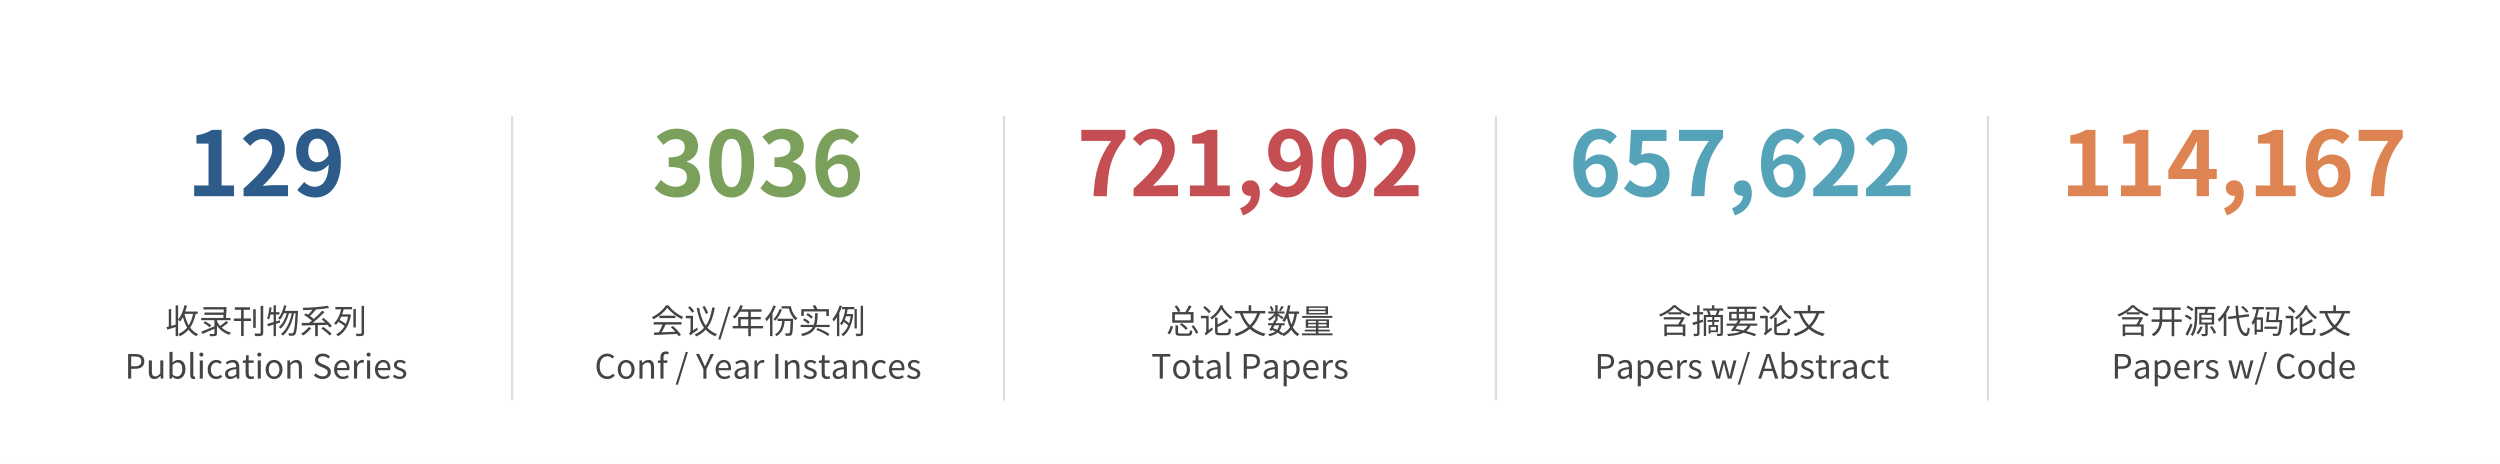
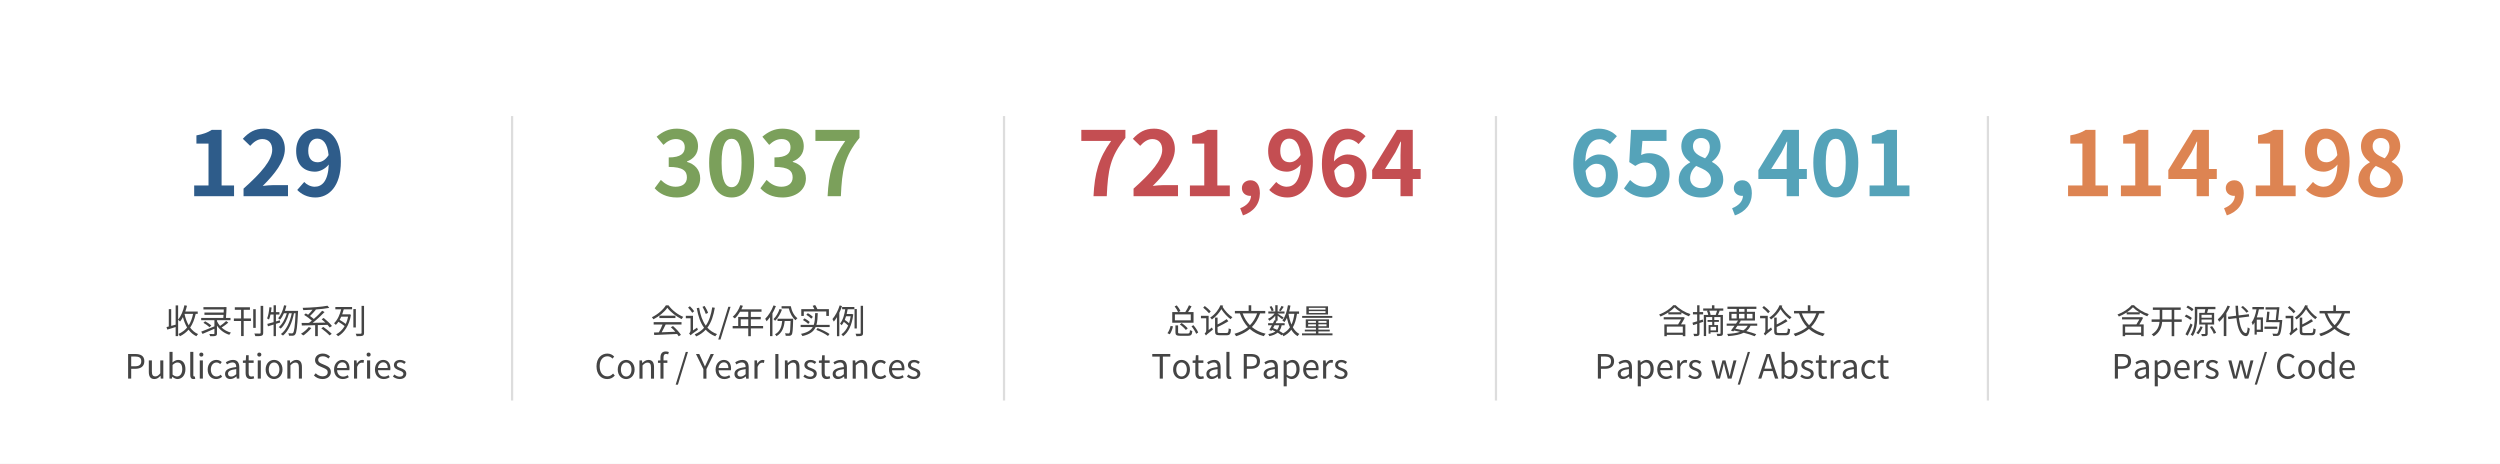
<svg xmlns="http://www.w3.org/2000/svg" xmlns:xlink="http://www.w3.org/1999/xlink" width="892.8pt" height="165.6pt" viewBox="0 0 892.8 165.6" version="1.1">
  <defs>
    <style type="text/css">*{stroke-linejoin: round; stroke-linecap: butt}</style>
  </defs>
  <g id="figure_1">
    <g id="patch_1">
      <path d="M 0 165.6  L 892.8 165.6  L 892.8 0  L 0 0  z " style="fill: #ffffff" />
    </g>
    <g id="axes_1">
      <g id="line2d_1">
-         <path d="M 182.88 142.65  L 182.88 41.85  " clip-path="url(#p700b99240b)" style="fill: none; stroke: #dddddd; stroke-width: 0.8; stroke-linecap: square" />
+         <path d="M 182.88 142.65  L 182.88 41.85  " clip-path="url(#pad761a2541)" style="fill: none; stroke: #dddddd; stroke-width: 0.8; stroke-linecap: square" />
      </g>
      <g id="line2d_2">
-         <path d="M 358.56 142.65  L 358.56 41.85  " clip-path="url(#p700b99240b)" style="fill: none; stroke: #dddddd; stroke-width: 0.8; stroke-linecap: square" />
+         <path d="M 358.56 142.65  L 358.56 41.85  " clip-path="url(#pad761a2541)" style="fill: none; stroke: #dddddd; stroke-width: 0.8; stroke-linecap: square" />
      </g>
      <g id="line2d_3">
-         <path d="M 534.24 142.65  L 534.24 41.85  " clip-path="url(#p700b99240b)" style="fill: none; stroke: #dddddd; stroke-width: 0.8; stroke-linecap: square" />
+         <path d="M 534.24 142.65  L 534.24 41.85  " clip-path="url(#pad761a2541)" style="fill: none; stroke: #dddddd; stroke-width: 0.8; stroke-linecap: square" />
      </g>
      <g id="line2d_4">
-         <path d="M 709.92 142.65  L 709.92 41.85  " clip-path="url(#p700b99240b)" style="fill: none; stroke: #dddddd; stroke-width: 0.8; stroke-linecap: square" />
+         <path d="M 709.92 142.65  L 709.92 41.85  " clip-path="url(#pad761a2541)" style="fill: none; stroke: #dddddd; stroke-width: 0.8; stroke-linecap: square" />
      </g>
      <g id="text_1">
        <g style="fill: #2e5c8a" transform="translate(66.72 70.0775) scale(0.32 -0.32)">
          <defs>
            <path id="NotoSansCJKjp-Bold-31" d="M 525 0  L 3373 0  L 3373 768  L 2483 768  L 2483 4742  L 1786 4742  C 1485 4550 1165 4429 685 4346  L 685 3757  L 1549 3757  L 1549 768  L 525 768  L 525 0  z " transform="scale(0.015625)" />
            <path id="NotoSansCJKjp-Bold-32" d="M 275 0  L 3450 0  L 3450 794  L 2426 794  C 2202 794 1888 768 1645 736  C 2509 1587 3226 2509 3226 3366  C 3226 4250 2630 4826 1734 4826  C 1088 4826 666 4576 224 4102  L 749 3597  C 986 3859 1267 4083 1613 4083  C 2067 4083 2323 3789 2323 3322  C 2323 2586 1568 1696 275 544  L 275 0  z " transform="scale(0.015625)" />
            <path id="NotoSansCJKjp-Bold-39" d="M 1632 -90  C 2573 -90 3450 685 3450 2477  C 3450 4122 2650 4826 1747 4826  C 934 4826 256 4218 256 3245  C 256 2240 819 1754 1613 1754  C 1933 1754 2336 1946 2586 2266  C 2541 1082 2106 678 1581 678  C 1299 678 1005 826 832 1018  L 333 448  C 614 160 1043 -90 1632 -90  z M 2573 2938  C 2342 2566 2048 2426 1792 2426  C 1382 2426 1120 2688 1120 3245  C 1120 3827 1408 4115 1760 4115  C 2163 4115 2490 3795 2573 2938  z " transform="scale(0.015625)" />
          </defs>
          <use xlink:href="#NotoSansCJKjp-Bold-31" />
          <use xlink:href="#NotoSansCJKjp-Bold-32" transform="translate(58.99999 0)" />
          <use xlink:href="#NotoSansCJKjp-Bold-39" transform="translate(118 0)" />
        </g>
      </g>
      <g id="text_2">
        <g style="fill: #444444" transform="translate(59.04 119.091) scale(0.12 -0.12)">
          <defs>
            <path id="NotoSansCJKjp-Regular-6536" d="M 3642 5376  C 3405 4320 2995 3302 2438 2650  L 2438 5344  L 1965 5344  L 1965 1677  L 1120 1446  L 1120 4640  L 659 4640  L 659 1331  L 224 1222  L 378 736  L 1965 1229  L 1965 -512  L 2438 -512  L 2438 2611  C 2554 2522 2739 2362 2810 2278  C 3002 2515 3187 2803 3354 3117  C 3546 2374 3808 1702 4147 1133  C 3718 614 3181 211 2490 -96  C 2586 -205 2726 -416 2778 -531  C 3443 -205 3987 211 4422 723  C 4819 186 5312 -237 5914 -525  C 5984 -397 6138 -211 6240 -115  C 5626 147 5133 576 4730 1120  C 5216 1824 5549 2682 5786 3731  L 6170 3731  L 6170 4186  L 3808 4186  C 3936 4538 4038 4909 4128 5280  L 3642 5376  z M 5286 3731  C 5107 2874 4838 2150 4454 1549  C 4090 2176 3827 2918 3654 3731  L 5286 3731  z " transform="scale(0.015625)" />
            <path id="NotoSansCJKjp-Regular-5f55" d="M 858 2029  C 1274 1798 1779 1434 2022 1190  L 2362 1523  C 2106 1766 1587 2106 1184 2323  L 858 2029  z M 858 5018  L 858 4576  L 4736 4576  L 4710 3987  L 1050 3987  L 1050 3546  L 4685 3546  L 4646 2957  L 429 2957  L 429 2528  L 2950 2528  L 2950 1357  C 2022 973 1056 582 435 346  L 691 -83  C 1318 186 2157 544 2950 896  L 2950 13  C 2950 -77 2918 -102 2816 -109  C 2714 -115 2355 -115 1978 -102  C 2042 -224 2118 -403 2144 -525  C 2643 -525 2970 -525 3168 -454  C 3373 -384 3437 -269 3437 6  L 3437 1510  C 3987 678 4787 58 5786 -256  C 5850 -128 5997 58 6099 160  C 5408 346 4806 685 4320 1133  C 4730 1382 5210 1741 5594 2067  L 5184 2368  C 4896 2080 4422 1702 4026 1434  C 3789 1702 3590 2010 3437 2336  L 3437 2528  L 6016 2528  L 6016 2957  L 5146 2957  C 5203 3616 5248 4403 5261 5018  L 4883 5043  L 4800 5018  L 858 5018  z " transform="scale(0.015625)" />
            <path id="NotoSansCJKjp-Regular-520a" d="M 3942 4621  L 3942 1062  L 4422 1062  L 4422 4621  L 3942 4621  z M 5350 5261  L 5350 147  C 5350 26 5306 -13 5171 -19  C 5043 -26 4627 -26 4154 -13  C 4230 -154 4314 -378 4339 -512  C 4947 -518 5318 -506 5542 -422  C 5754 -346 5843 -192 5843 147  L 5843 5261  L 5350 5261  z M 256 2854  L 256 2381  L 1632 2381  L 1632 -499  L 2125 -499  L 2125 2381  L 3507 2381  L 3507 2854  L 2125 2854  L 2125 4512  L 3315 4512  L 3315 4986  L 435 4986  L 435 4512  L 1632 4512  L 1632 2854  L 256 2854  z " transform="scale(0.015625)" />
            <path id="NotoSansCJKjp-Regular-7269" d="M 3418 5376  C 3206 4403 2822 3488 2285 2906  C 2394 2842 2579 2707 2656 2630  C 2938 2957 3181 3379 3392 3853  L 3942 3853  C 3648 2822 3078 1747 2400 1210  C 2528 1139 2682 1024 2778 928  C 3482 1542 4064 2746 4358 3853  L 4883 3853  C 4550 2234 3859 640 2803 -115  C 2938 -179 3110 -307 3206 -403  C 4269 442 4979 2163 5306 3853  L 5606 3853  C 5478 1299 5338 346 5133 115  C 5062 32 4998 13 4890 13  C 4768 13 4512 19 4224 45  C 4301 -90 4346 -294 4358 -435  C 4640 -454 4915 -454 5088 -435  C 5280 -410 5408 -358 5536 -179  C 5792 134 5933 1139 6074 4058  C 6080 4122 6086 4301 6086 4301  L 3571 4301  C 3680 4614 3782 4954 3859 5293  L 3418 5376  z M 627 5005  C 550 4218 422 3405 186 2867  C 288 2822 474 2707 550 2650  C 659 2912 755 3245 832 3603  L 1421 3603  L 1421 2157  C 973 2029 550 1907 224 1824  L 352 1363  L 1421 1696  L 1421 -512  L 1869 -512  L 1869 1837  L 2675 2093  L 2611 2515  L 1869 2291  L 1869 3603  L 2528 3603  L 2528 4064  L 1869 4064  L 1869 5370  L 1421 5370  L 1421 4064  L 922 4064  C 966 4352 1011 4646 1043 4941  L 627 5005  z " transform="scale(0.015625)" />
            <path id="NotoSansCJKjp-Regular-7cfb" d="M 1715 1222  C 1363 749 787 262 243 -51  C 371 -128 582 -288 678 -378  C 1197 -32 1805 512 2208 1043  L 1715 1222  z M 4109 986  C 4666 582 5350 -6 5677 -371  L 6093 -64  C 5741 301 5037 864 4493 1248  L 4109 986  z M 5286 5286  C 4179 5062 2208 4928 557 4883  C 602 4768 659 4576 672 4448  C 1235 4461 1843 4486 2445 4525  C 2195 4198 1882 3840 1594 3565  L 1158 3827  L 832 3533  C 1344 3232 1939 2790 2310 2445  C 2125 2291 1933 2150 1760 2016  L 358 2003  L 403 1517  L 2938 1581  L 2938 -512  L 3443 -512  L 3443 1594  L 5293 1645  C 5466 1459 5613 1286 5715 1139  L 6138 1427  C 5811 1862 5126 2509 4563 2957  L 4173 2707  C 4403 2522 4646 2298 4883 2074  L 2464 2029  C 3226 2618 4083 3398 4730 4077  L 4269 4326  C 3853 3846 3270 3270 2682 2765  C 2490 2938 2227 3136 1952 3328  C 2317 3661 2739 4122 3072 4525  L 3002 4563  C 3974 4634 4915 4736 5632 4877  L 5286 5286  z " transform="scale(0.015625)" />
            <path id="NotoSansCJKjp-Regular-5217" d="M 3814 4646  L 3814 1139  L 4288 1139  L 4288 4646  L 3814 4646  z M 5376 5254  L 5376 115  C 5376 -6 5331 -45 5210 -45  C 5088 -51 4698 -58 4256 -45  C 4333 -179 4403 -384 4429 -518  C 5011 -518 5357 -506 5568 -429  C 5766 -352 5850 -205 5850 115  L 5850 5254  L 5376 5254  z M 2816 3206  C 2714 2694 2560 2234 2374 1824  C 2074 2054 1606 2355 1203 2592  C 1318 2790 1421 2995 1510 3206  L 2816 3206  z M 384 5043  L 384 4595  L 1491 4595  C 1267 3654 826 2598 141 1952  C 243 1875 397 1728 480 1638  C 659 1811 826 2010 973 2227  C 1382 1978 1856 1651 2157 1408  C 1734 691 1184 166 538 -173  C 646 -250 826 -422 902 -531  C 2080 147 3008 1472 3360 3558  L 3059 3667  L 2976 3648  L 1690 3648  C 1805 3962 1901 4282 1984 4595  L 3571 4595  L 3571 5043  L 384 5043  z " transform="scale(0.015625)" />
          </defs>
          <use xlink:href="#NotoSansCJKjp-Regular-6536" />
          <use xlink:href="#NotoSansCJKjp-Regular-5f55" transform="translate(99.99998 0)" />
          <use xlink:href="#NotoSansCJKjp-Regular-520a" transform="translate(200 0)" />
          <use xlink:href="#NotoSansCJKjp-Regular-7269" transform="translate(300 0)" />
          <use xlink:href="#NotoSansCJKjp-Regular-7cfb" transform="translate(399.9999 0)" />
          <use xlink:href="#NotoSansCJKjp-Regular-5217" transform="translate(499.9999 0)" />
        </g>
        <g style="fill: #444444" transform="translate(44.53781 135.2115) scale(0.12 -0.12)">
          <defs>
            <path id="NotoSansCJKjp-Regular-50" d="M 646 0  L 1235 0  L 1235 1869  L 2010 1869  C 3040 1869 3738 2323 3738 3315  C 3738 4339 3034 4691 1984 4691  L 646 4691  L 646 0  z M 1235 2349  L 1235 4211  L 1907 4211  C 2733 4211 3149 4000 3149 3315  C 3149 2643 2758 2349 1933 2349  L 1235 2349  z " transform="scale(0.015625)" />
            <path id="NotoSansCJKjp-Regular-75" d="M 1606 -83  C 2080 -83 2426 166 2752 544  L 2771 544  L 2816 0  L 3302 0  L 3302 3475  L 2720 3475  L 2720 1011  C 2387 602 2138 422 1779 422  C 1318 422 1126 698 1126 1344  L 1126 3475  L 538 3475  L 538 1274  C 538 384 870 -83 1606 -83  z " transform="scale(0.015625)" />
            <path id="NotoSansCJKjp-Regular-62" d="M 2118 -83  C 2912 -83 3629 602 3629 1792  C 3629 2867 3142 3565 2246 3565  C 1856 3565 1472 3347 1152 3078  L 1178 3699  L 1178 5094  L 589 5094  L 589 0  L 1056 0  L 1107 358  L 1133 358  C 1434 83 1798 -83 2118 -83  z M 2022 410  C 1792 410 1478 499 1178 768  L 1178 2598  C 1504 2906 1811 3072 2099 3072  C 2765 3072 3021 2560 3021 1786  C 3021 928 2598 410 2022 410  z " transform="scale(0.015625)" />
            <path id="NotoSansCJKjp-Regular-6c" d="M 1203 -83  C 1363 -83 1459 -58 1542 -32  L 1459 416  C 1395 403 1370 403 1338 403  C 1248 403 1178 474 1178 653  L 1178 5094  L 589 5094  L 589 691  C 589 198 768 -83 1203 -83  z " transform="scale(0.015625)" />
            <path id="NotoSansCJKjp-Regular-69" d="M 589 0  L 1178 0  L 1178 3475  L 589 3475  L 589 0  z M 883 4192  C 1114 4192 1274 4346 1274 4582  C 1274 4806 1114 4960 883 4960  C 653 4960 499 4806 499 4582  C 499 4346 653 4192 883 4192  z " transform="scale(0.015625)" />
            <path id="NotoSansCJKjp-Regular-63" d="M 1958 -83  C 2374 -83 2771 83 3085 352  L 2829 749  C 2611 557 2330 403 2010 403  C 1370 403 934 934 934 1734  C 934 2534 1395 3072 2029 3072  C 2298 3072 2522 2950 2720 2771  L 3014 3155  C 2771 3373 2458 3565 2003 3565  C 1107 3565 333 2893 333 1734  C 333 582 1037 -83 1958 -83  z " transform="scale(0.015625)" />
            <path id="NotoSansCJKjp-Regular-61" d="M 1389 -83  C 1818 -83 2208 141 2541 416  L 2560 416  L 2611 0  L 3091 0  L 3091 2138  C 3091 3002 2739 3565 1888 3565  C 1325 3565 838 3315 525 3110  L 749 2707  C 1024 2893 1389 3078 1792 3078  C 2362 3078 2509 2650 2509 2202  C 1030 2035 378 1658 378 902  C 378 275 806 -83 1389 -83  z M 1555 390  C 1210 390 941 544 941 941  C 941 1389 1338 1677 2509 1811  L 2509 845  C 2170 544 1888 390 1555 390  z " transform="scale(0.015625)" />
            <path id="NotoSansCJKjp-Regular-74" d="M 1677 -83  C 1894 -83 2125 -19 2323 45  L 2208 486  C 2093 435 1939 390 1811 390  C 1408 390 1274 634 1274 1056  L 1274 3002  L 2221 3002  L 2221 3475  L 1274 3475  L 1274 4454  L 787 4454  L 723 3475  L 173 3443  L 173 3002  L 691 3002  L 691 1075  C 691 378 941 -83 1677 -83  z " transform="scale(0.015625)" />
            <path id="NotoSansCJKjp-Regular-6f" d="M 1939 -83  C 2790 -83 3546 582 3546 1734  C 3546 2893 2790 3565 1939 3565  C 1088 3565 333 2893 333 1734  C 333 582 1088 -83 1939 -83  z M 1939 403  C 1338 403 934 934 934 1734  C 934 2534 1338 3072 1939 3072  C 2541 3072 2950 2534 2950 1734  C 2950 934 2541 403 1939 403  z " transform="scale(0.015625)" />
            <path id="NotoSansCJKjp-Regular-6e" d="M 589 0  L 1178 0  L 1178 2522  C 1523 2874 1766 3053 2125 3053  C 2586 3053 2784 2778 2784 2125  L 2784 0  L 3366 0  L 3366 2202  C 3366 3085 3034 3565 2304 3565  C 1830 3565 1466 3302 1139 2970  L 1126 2970  L 1069 3475  L 589 3475  L 589 0  z " transform="scale(0.015625)" />
            <path id="NotoSansCJKjp-Regular-20" transform="scale(0.015625)" />
            <path id="NotoSansCJKjp-Regular-53" d="M 1946 -83  C 2925 -83 3539 506 3539 1248  C 3539 1946 3117 2266 2573 2502  L 1907 2790  C 1542 2944 1126 3117 1126 3578  C 1126 3994 1472 4256 2003 4256  C 2438 4256 2784 4090 3072 3821  L 3379 4198  C 3053 4538 2560 4774 2003 4774  C 1152 4774 525 4256 525 3533  C 525 2848 1043 2515 1478 2330  L 2150 2035  C 2598 1837 2938 1683 2938 1197  C 2938 742 2573 435 1952 435  C 1466 435 992 666 659 1018  L 307 608  C 710 186 1280 -83 1946 -83  z " transform="scale(0.015625)" />
            <path id="NotoSansCJKjp-Regular-65" d="M 1997 -83  C 2464 -83 2835 70 3136 269  L 2931 659  C 2669 486 2400 384 2061 384  C 1402 384 947 858 909 1600  L 3251 1600  C 3264 1690 3277 1805 3277 1933  C 3277 2925 2778 3565 1888 3565  C 1094 3565 333 2867 333 1734  C 333 589 1069 -83 1997 -83  z M 902 2016  C 973 2707 1408 3098 1901 3098  C 2445 3098 2765 2720 2765 2016  L 902 2016  z " transform="scale(0.015625)" />
            <path id="NotoSansCJKjp-Regular-72" d="M 589 0  L 1178 0  L 1178 2234  C 1408 2822 1760 3040 2048 3040  C 2195 3040 2272 3021 2387 2982  L 2496 3488  C 2387 3546 2278 3565 2125 3565  C 1741 3565 1382 3283 1139 2842  L 1126 2842  L 1069 3475  L 589 3475  L 589 0  z " transform="scale(0.015625)" />
            <path id="NotoSansCJKjp-Regular-73" d="M 1498 -83  C 2317 -83 2758 384 2758 947  C 2758 1606 2208 1811 1702 2003  C 1312 2150 954 2278 954 2605  C 954 2880 1158 3110 1600 3110  C 1907 3110 2150 2976 2387 2803  L 2669 3168  C 2406 3386 2022 3565 1594 3565  C 832 3565 397 3130 397 2579  C 397 1984 922 1754 1408 1574  C 1792 1434 2202 1267 2202 915  C 2202 614 1978 371 1517 371  C 1101 371 794 538 486 787  L 205 397  C 531 122 1005 -83 1498 -83  z " transform="scale(0.015625)" />
          </defs>
          <use xlink:href="#NotoSansCJKjp-Regular-50" />
          <use xlink:href="#NotoSansCJKjp-Regular-75" transform="translate(63.29999 0)" />
          <use xlink:href="#NotoSansCJKjp-Regular-62" transform="translate(124 0)" />
          <use xlink:href="#NotoSansCJKjp-Regular-6c" transform="translate(185.8 0)" />
          <use xlink:href="#NotoSansCJKjp-Regular-69" transform="translate(214.2 0)" />
          <use xlink:href="#NotoSansCJKjp-Regular-63" transform="translate(241.7 0)" />
          <use xlink:href="#NotoSansCJKjp-Regular-61" transform="translate(292.6999 0)" />
          <use xlink:href="#NotoSansCJKjp-Regular-74" transform="translate(348.9999 0)" />
          <use xlink:href="#NotoSansCJKjp-Regular-69" transform="translate(386.6999 0)" />
          <use xlink:href="#NotoSansCJKjp-Regular-6f" transform="translate(414.1999 0)" />
          <use xlink:href="#NotoSansCJKjp-Regular-6e" transform="translate(474.7999 0)" />
          <use xlink:href="#NotoSansCJKjp-Regular-20" transform="translate(535.7999 0)" />
          <use xlink:href="#NotoSansCJKjp-Regular-53" transform="translate(558.1999 0)" />
          <use xlink:href="#NotoSansCJKjp-Regular-65" transform="translate(617.7999 0)" />
          <use xlink:href="#NotoSansCJKjp-Regular-72" transform="translate(673.1999 0)" />
          <use xlink:href="#NotoSansCJKjp-Regular-69" transform="translate(711.9998 0)" />
          <use xlink:href="#NotoSansCJKjp-Regular-65" transform="translate(739.4998 0)" />
          <use xlink:href="#NotoSansCJKjp-Regular-73" transform="translate(794.8998 0)" />
        </g>
      </g>
      <g id="text_3">
        <g style="fill: #7ba05b" transform="translate(232.96 70.0775) scale(0.32 -0.32)">
          <defs>
            <path id="NotoSansCJKjp-Bold-33" d="M 1747 -90  C 2656 -90 3418 410 3418 1280  C 3418 1907 3008 2304 2477 2451  L 2477 2483  C 2976 2682 3264 3053 3264 3565  C 3264 4378 2643 4826 1728 4826  C 1171 4826 717 4602 307 4250  L 794 3667  C 1069 3930 1344 4083 1683 4083  C 2086 4083 2317 3866 2317 3494  C 2317 3066 2035 2771 1171 2771  L 1171 2093  C 2195 2093 2470 1805 2470 1338  C 2470 915 2144 678 1664 678  C 1229 678 890 890 608 1165  L 166 570  C 499 192 1005 -90 1747 -90  z " transform="scale(0.015625)" />
            <path id="NotoSansCJKjp-Bold-30" d="M 1888 -90  C 2854 -90 3494 755 3494 2394  C 3494 4019 2854 4826 1888 4826  C 922 4826 282 4026 282 2394  C 282 755 922 -90 1888 -90  z M 1888 646  C 1478 646 1171 1056 1171 2394  C 1171 3712 1478 4102 1888 4102  C 2298 4102 2598 3712 2598 2394  C 2598 1056 2298 646 1888 646  z " transform="scale(0.015625)" />
-             <path id="NotoSansCJKjp-Bold-36" d="M 2022 -90  C 2829 -90 3507 525 3507 1498  C 3507 2509 2938 2982 2144 2982  C 1843 2982 1440 2803 1178 2483  C 1222 3661 1664 4070 2214 4070  C 2483 4070 2771 3910 2938 3725  L 3437 4288  C 3155 4582 2733 4826 2150 4826  C 1197 4826 320 4070 320 2304  C 320 640 1126 -90 2022 -90  z M 1197 1818  C 1434 2176 1722 2317 1971 2317  C 2381 2317 2650 2061 2650 1498  C 2650 922 2362 621 2003 621  C 1606 621 1286 954 1197 1818  z " transform="scale(0.015625)" />
+             <path id="NotoSansCJKjp-Bold-37" d="M 1190 0  L 2138 0  C 2221 1850 2368 2822 3469 4166  L 3469 4742  L 320 4742  L 320 3949  L 2451 3949  C 1549 2694 1274 1645 1190 0  z " transform="scale(0.015625)" />
          </defs>
          <use xlink:href="#NotoSansCJKjp-Bold-33" />
          <use xlink:href="#NotoSansCJKjp-Bold-30" transform="translate(58.99999 0)" />
          <use xlink:href="#NotoSansCJKjp-Bold-33" transform="translate(118 0)" />
-           <use xlink:href="#NotoSansCJKjp-Bold-36" transform="translate(177 0)" />
+           <use xlink:href="#NotoSansCJKjp-Bold-37" transform="translate(177 0)" />
        </g>
      </g>
      <g id="text_4">
        <g style="fill: #444444" transform="translate(232.3678 119.0976) scale(0.12 -0.12)">
          <defs>
            <path id="NotoSansCJKjp-Regular-4f1a" d="M 1664 3392  L 1664 2944  L 4717 2944  L 4717 3392  L 1664 3392  z M 3174 4902  C 3776 4077 4902 3213 5894 2739  C 5984 2874 6099 3053 6208 3168  C 5190 3584 4077 4416 3398 5370  L 2899 5370  C 2406 4550 1338 3616 230 3098  C 333 2989 461 2816 518 2701  C 1606 3245 2656 4128 3174 4902  z M 3840 1197  C 4128 947 4429 640 4691 333  L 2093 230  C 2349 678 2624 1235 2854 1709  L 5875 1709  L 5875 2163  L 570 2163  L 570 1709  L 2259 1709  C 2080 1242 1811 653 1562 218  L 621 186  L 685 -288  C 1792 -243 3456 -179 5037 -96  C 5158 -256 5261 -403 5338 -531  L 5766 -262  C 5472 218 4838 915 4250 1421  L 3840 1197  z " transform="scale(0.015625)" />
            <path id="NotoSansCJKjp-Regular-8bae" d="M 3469 5075  C 3725 4646 3994 4077 4096 3725  L 4531 3923  C 4429 4275 4141 4826 3872 5248  L 3469 5075  z M 723 4934  C 1011 4634 1357 4211 1523 3942  L 1888 4243  C 1722 4506 1363 4902 1069 5197  L 723 4934  z M 5325 4979  C 5114 3648 4781 2451 4096 1491  C 3450 2387 3059 3546 2829 4902  L 2374 4826  C 2650 3309 3066 2048 3770 1088  C 3322 582 2739 160 1990 -160  C 2080 -262 2214 -442 2278 -557  C 3021 -224 3610 211 4077 717  C 4557 179 5158 -237 5901 -531  C 5978 -403 6131 -211 6246 -115  C 5491 154 4890 570 4403 1107  C 5178 2144 5562 3443 5818 4902  L 5325 4979  z M 294 3373  L 294 2906  L 1197 2906  L 1197 646  C 1197 314 1024 96 922 -6  C 1005 -77 1146 -243 1197 -346  C 1299 -218 1466 -90 2592 710  C 2541 806 2470 992 2432 1120  L 1664 589  L 1664 3373  L 294 3373  z " transform="scale(0.015625)" />
            <path id="NotoSansCJKjp-Regular-2f" d="M 70 -1146  L 499 -1146  L 2413 5082  L 1990 5082  L 70 -1146  z " transform="scale(0.015625)" />
            <path id="NotoSansCJKjp-Regular-5e74" d="M 307 1427  L 307 966  L 3277 966  L 3277 -512  L 3770 -512  L 3770 966  L 6106 966  L 6106 1427  L 3770 1427  L 3770 2701  L 5658 2701  L 5658 3155  L 3770 3155  L 3770 4141  L 5805 4141  L 5805 4602  L 1965 4602  C 2074 4819 2170 5043 2259 5274  L 1773 5402  C 1466 4531 934 3699 320 3174  C 442 3104 646 2944 736 2867  C 1082 3200 1421 3642 1715 4141  L 3277 4141  L 3277 3155  L 1363 3155  L 1363 1427  L 307 1427  z M 1843 1427  L 1843 2701  L 3277 2701  L 3277 1427  L 1843 1427  z " transform="scale(0.015625)" />
            <path id="NotoSansCJKjp-Regular-4efd" d="M 2835 4666  C 2630 4013 2202 3226 1683 2739  C 1773 2656 1926 2515 1997 2419  C 2566 2957 3027 3808 3296 4550  L 2835 4666  z M 2451 2816  L 2451 2381  L 3341 2381  C 3245 1363 2982 390 1965 -154  C 2067 -237 2195 -403 2253 -512  C 3354 122 3699 1203 3814 2381  L 4941 2381  C 4896 800 4838 224 4730 83  C 4678 19 4621 6 4518 6  C 4422 6 4160 6 3878 38  C 3955 -96 4006 -301 4013 -442  C 4301 -461 4589 -461 4749 -442  C 4928 -422 5043 -371 5152 -230  C 5318 -13 5376 659 5427 2592  C 5434 2662 5434 2816 5434 2816  L 2451 2816  z M 3226 5197  L 3226 4768  L 4602 4768  C 4826 3846 5286 3008 5888 2528  C 5971 2643 6131 2829 6246 2918  C 5626 3354 5158 4230 4979 5197  L 3226 5197  z M 1690 5350  C 1331 4378 736 3418 102 2797  C 192 2688 326 2438 371 2323  C 595 2554 813 2822 1024 3117  L 1024 -499  L 1485 -499  L 1485 3840  C 1734 4282 1965 4749 2144 5216  L 1690 5350  z " transform="scale(0.015625)" />
            <path id="NotoSansCJKjp-Regular-5b9e" d="M 3443 685  C 4294 365 5146 -77 5664 -474  L 5958 -96  C 5427 282 4531 723 3674 1037  L 3443 685  z M 1536 3565  C 1882 3360 2291 3040 2477 2816  L 2784 3162  C 2586 3392 2170 3680 1824 3872  L 1536 3565  z M 896 2566  C 1261 2368 1690 2048 1894 1818  L 2189 2182  C 1978 2406 1542 2701 1184 2886  L 896 2566  z M 576 4646  L 576 3347  L 1056 3347  L 1056 4198  L 5338 4198  L 5338 3347  L 5837 3347  L 5837 4646  L 3642 4646  C 3546 4870 3379 5184 3219 5421  L 2746 5274  C 2861 5082 2982 4851 3072 4646  L 576 4646  z M 454 1638  L 454 1222  L 2765 1222  C 2406 602 1747 186 518 -70  C 621 -179 742 -365 794 -493  C 2234 -160 2950 397 3315 1222  L 5984 1222  L 5984 1638  L 3462 1638  C 3648 2259 3693 3002 3718 3878  L 3219 3878  C 3194 2970 3155 2234 2950 1638  L 454 1638  z " transform="scale(0.015625)" />
            <path id="NotoSansCJKjp-Regular-4f8b" d="M 4320 4653  L 4320 954  L 4755 954  L 4755 4653  L 4320 4653  z M 5491 5274  L 5491 90  C 5491 -19 5453 -45 5350 -51  C 5242 -58 4902 -58 4512 -45  C 4582 -179 4646 -390 4672 -518  C 5178 -518 5491 -506 5683 -422  C 5869 -346 5939 -211 5939 96  L 5939 5274  L 5491 5274  z M 1958 5050  L 1958 4621  L 2547 4621  C 2413 3680 2131 2573 1562 1894  C 1651 1818 1792 1658 1856 1568  C 2016 1754 2157 1971 2285 2208  C 2579 1997 2906 1722 3110 1510  C 2790 762 2349 205 1818 -160  C 1920 -237 2067 -416 2138 -525  C 3117 179 3827 1549 4077 3635  L 3795 3731  L 3718 3712  L 2822 3712  C 2899 4019 2963 4326 3014 4621  L 4288 4621  L 4288 5050  L 1958 5050  z M 2707 3283  L 3584 3283  C 3514 2797 3411 2355 3277 1958  C 3072 2157 2752 2406 2464 2592  C 2554 2810 2637 3046 2707 3283  z M 1491 5350  C 1184 4365 672 3392 115 2752  C 198 2630 320 2374 371 2266  C 582 2509 781 2797 973 3110  L 973 -512  L 1421 -512  L 1421 3942  C 1619 4358 1792 4794 1933 5222  L 1491 5350  z " transform="scale(0.015625)" />
          </defs>
          <use xlink:href="#NotoSansCJKjp-Regular-4f1a" />
          <use xlink:href="#NotoSansCJKjp-Regular-8bae" transform="translate(99.99998 0)" />
          <use xlink:href="#NotoSansCJKjp-Regular-2f" transform="translate(200 0)" />
          <use xlink:href="#NotoSansCJKjp-Regular-5e74" transform="translate(239.2 0)" />
          <use xlink:href="#NotoSansCJKjp-Regular-4efd" transform="translate(339.2 0)" />
          <use xlink:href="#NotoSansCJKjp-Regular-5b9e" transform="translate(439.1999 0)" />
          <use xlink:href="#NotoSansCJKjp-Regular-4f8b" transform="translate(539.1999 0)" />
        </g>
        <g style="fill: #444444" transform="translate(212.3278 135.2181) scale(0.12 -0.12)">
          <defs>
            <path id="NotoSansCJKjp-Regular-43" d="M 2413 -83  C 3021 -83 3482 160 3853 589  L 3526 966  C 3226 634 2886 435 2438 435  C 1542 435 979 1178 979 2362  C 979 3533 1574 4256 2458 4256  C 2861 4256 3168 4077 3418 3814  L 3738 4198  C 3469 4499 3021 4774 2451 4774  C 1261 4774 371 3859 371 2342  C 371 819 1242 -83 2413 -83  z " transform="scale(0.015625)" />
            <path id="NotoSansCJKjp-Regular-66" d="M 211 3002  L 685 3002  L 685 0  L 1267 0  L 1267 3002  L 2003 3002  L 2003 3475  L 1267 3475  L 1267 4026  C 1267 4474 1427 4710 1760 4710  C 1882 4710 2022 4678 2150 4614  L 2278 5069  C 2118 5133 1914 5178 1696 5178  C 1005 5178 685 4736 685 4032  L 685 3475  L 211 3443  L 211 3002  z " transform="scale(0.015625)" />
            <path id="NotoSansCJKjp-Regular-59" d="M 1402 0  L 1990 0  L 1990 1818  L 3405 4691  L 2790 4691  L 2189 3366  C 2042 3021 1882 2688 1715 2336  L 1690 2336  C 1523 2688 1382 3021 1229 3366  L 621 4691  L -6 4691  L 1402 1818  L 1402 0  z " transform="scale(0.015625)" />
            <path id="NotoSansCJKjp-Regular-49" d="M 646 0  L 1235 0  L 1235 4691  L 646 4691  L 646 0  z " transform="scale(0.015625)" />
          </defs>
          <use xlink:href="#NotoSansCJKjp-Regular-43" />
          <use xlink:href="#NotoSansCJKjp-Regular-6f" transform="translate(63.79999 0)" />
          <use xlink:href="#NotoSansCJKjp-Regular-6e" transform="translate(124.4 0)" />
          <use xlink:href="#NotoSansCJKjp-Regular-66" transform="translate(185.4 0)" />
          <use xlink:href="#NotoSansCJKjp-Regular-20" transform="translate(217.8999 0)" />
          <use xlink:href="#NotoSansCJKjp-Regular-2f" transform="translate(240.2999 0)" />
          <use xlink:href="#NotoSansCJKjp-Regular-20" transform="translate(279.4999 0)" />
          <use xlink:href="#NotoSansCJKjp-Regular-59" transform="translate(301.8999 0)" />
          <use xlink:href="#NotoSansCJKjp-Regular-65" transform="translate(354.9999 0)" />
          <use xlink:href="#NotoSansCJKjp-Regular-61" transform="translate(410.3999 0)" />
          <use xlink:href="#NotoSansCJKjp-Regular-72" transform="translate(466.6999 0)" />
          <use xlink:href="#NotoSansCJKjp-Regular-20" transform="translate(505.4999 0)" />
          <use xlink:href="#NotoSansCJKjp-Regular-49" transform="translate(527.8999 0)" />
          <use xlink:href="#NotoSansCJKjp-Regular-6e" transform="translate(557.1999 0)" />
          <use xlink:href="#NotoSansCJKjp-Regular-73" transform="translate(618.1999 0)" />
          <use xlink:href="#NotoSansCJKjp-Regular-74" transform="translate(664.9998 0)" />
          <use xlink:href="#NotoSansCJKjp-Regular-61" transform="translate(702.6998 0)" />
          <use xlink:href="#NotoSansCJKjp-Regular-6e" transform="translate(758.9998 0)" />
          <use xlink:href="#NotoSansCJKjp-Regular-63" transform="translate(819.9998 0)" />
          <use xlink:href="#NotoSansCJKjp-Regular-65" transform="translate(870.9998 0)" />
          <use xlink:href="#NotoSansCJKjp-Regular-73" transform="translate(926.3998 0)" />
        </g>
      </g>
      <g id="text_5">
        <g style="fill: #c44e52" transform="translate(384.56 70.0775) scale(0.32 -0.32)">
          <defs>
-             <path id="NotoSansCJKjp-Bold-37" d="M 1190 0  L 2138 0  C 2221 1850 2368 2822 3469 4166  L 3469 4742  L 320 4742  L 320 3949  L 2451 3949  C 1549 2694 1274 1645 1190 0  z " transform="scale(0.015625)" />
            <path id="NotoSansCJKjp-Bold-2c" d="M 538 -1370  C 1312 -1107 1747 -538 1747 211  C 1747 794 1504 1139 1075 1139  C 736 1139 461 922 461 582  C 461 224 742 26 1050 26  L 1114 32  C 1107 -339 832 -666 339 -858  L 538 -1370  z " transform="scale(0.015625)" />
+             <path id="NotoSansCJKjp-Bold-36" d="M 2022 -90  C 2829 -90 3507 525 3507 1498  C 3507 2509 2938 2982 2144 2982  C 1843 2982 1440 2803 1178 2483  C 1222 3661 1664 4070 2214 4070  C 2483 4070 2771 3910 2938 3725  L 3437 4288  C 3155 4582 2733 4826 2150 4826  C 1197 4826 320 4070 320 2304  C 320 640 1126 -90 2022 -90  z M 1197 1818  C 1434 2176 1722 2317 1971 2317  C 2381 2317 2650 2061 2650 1498  C 2650 922 2362 621 2003 621  C 1606 621 1286 954 1197 1818  z " transform="scale(0.015625)" />
+             <path id="NotoSansCJKjp-Bold-34" d="M 2157 0  L 3034 0  L 3034 1229  L 3597 1229  L 3597 1946  L 3034 1946  L 3034 4742  L 1901 4742  L 134 1869  L 134 1229  L 2157 1229  L 2157 0  z M 2157 1946  L 1050 1946  L 1786 3123  C 1920 3379 2048 3642 2163 3898  L 2195 3898  C 2176 3616 2157 3187 2157 2912  L 2157 1946  z " transform="scale(0.015625)" />
          </defs>
          <use xlink:href="#NotoSansCJKjp-Bold-37" />
          <use xlink:href="#NotoSansCJKjp-Bold-32" transform="translate(58.99999 0)" />
          <use xlink:href="#NotoSansCJKjp-Bold-31" transform="translate(118 0)" />
          <use xlink:href="#NotoSansCJKjp-Bold-2c" transform="translate(177 0)" />
          <use xlink:href="#NotoSansCJKjp-Bold-39" transform="translate(209.4999 0)" />
-           <use xlink:href="#NotoSansCJKjp-Bold-30" transform="translate(268.4999 0)" />
-           <use xlink:href="#NotoSansCJKjp-Bold-32" transform="translate(327.4999 0)" />
+           <use xlink:href="#NotoSansCJKjp-Bold-36" transform="translate(268.4999 0)" />
+           <use xlink:href="#NotoSansCJKjp-Bold-34" transform="translate(327.4999 0)" />
        </g>
      </g>
      <g id="text_6">
        <g style="fill: #444444" transform="translate(416.4 119.091) scale(0.12 -0.12)">
          <defs>
            <path id="NotoSansCJKjp-Regular-603b" d="M 4858 1370  C 5222 928 5600 333 5741 -64  L 6131 179  C 5990 582 5600 1152 5222 1581  L 4858 1370  z M 2637 1722  C 3059 1434 3546 979 3782 666  L 4141 973  C 3898 1274 3405 1709 2976 1990  L 2637 1722  z M 1798 1542  L 1798 218  C 1798 -301 1997 -442 2758 -442  C 2912 -442 4032 -442 4198 -442  C 4787 -442 4947 -262 5018 474  C 4877 499 4672 576 4563 646  C 4525 83 4480 -6 4160 -6  C 3910 -6 2970 -6 2784 -6  C 2374 -6 2304 32 2304 224  L 2304 1542  L 1798 1542  z M 877 1440  C 762 947 538 384 275 58  L 717 -154  C 1005 230 1216 832 1331 1357  L 877 1440  z M 1696 3629  L 4717 3629  L 4717 2502  L 1696 2502  L 1696 3629  z M 1190 4083  L 1190 2042  L 5248 2042  L 5248 4083  L 4205 4083  C 4429 4410 4666 4806 4870 5171  L 4378 5370  C 4211 4986 3930 4454 3680 4083  L 2368 4083  L 2746 4275  C 2630 4576 2336 5018 2054 5350  L 1645 5158  C 1914 4832 2182 4384 2291 4083  L 1190 4083  z " transform="scale(0.015625)" />
            <path id="NotoSansCJKjp-Regular-8bba" d="M 685 4915  C 1075 4595 1568 4141 1798 3846  L 2125 4211  C 1882 4493 1376 4934 986 5235  L 685 4915  z M 3981 5389  C 3667 4621 3008 3680 2016 3021  C 2125 2944 2272 2771 2342 2662  C 3142 3226 3731 3930 4147 4627  C 4621 3885 5306 3142 5914 2714  C 5990 2835 6144 3008 6253 3091  C 5587 3501 4819 4307 4384 5062  L 4499 5299  L 3981 5389  z M 5158 2733  C 4704 2400 4006 2010 3424 1722  L 3424 3021  L 2944 3021  L 2944 397  C 2944 -186 3136 -339 3827 -339  C 3974 -339 5005 -339 5158 -339  C 5773 -339 5920 -96 5984 794  C 5850 819 5651 902 5542 986  C 5504 230 5453 96 5133 96  C 4902 96 4032 96 3859 96  C 3488 96 3424 141 3424 390  L 3424 1235  C 4064 1523 4883 1946 5478 2330  L 5158 2733  z M 1216 -384  L 1216 -378  C 1306 -243 1485 -102 2534 742  C 2477 832 2400 1018 2355 1146  L 1722 653  L 1722 3366  L 256 3366  L 256 2899  L 1261 2899  L 1261 582  C 1261 269 1062 58 954 -38  C 1030 -109 1165 -282 1216 -384  z " transform="scale(0.015625)" />
            <path id="NotoSansCJKjp-Regular-6587" d="M 2944 5376  L 2944 4288  L 320 4288  L 320 3821  L 1274 3821  C 1638 2797 2138 1920 2803 1216  C 2118 653 1274 237 250 -58  C 346 -173 499 -403 557 -518  C 1594 -186 2458 262 3162 864  C 3878 230 4755 -237 5824 -512  C 5907 -378 6061 -154 6176 -45  C 5133 198 4262 640 3558 1229  C 4230 1914 4742 2758 5120 3821  L 6106 3821  L 6106 4288  L 3437 4288  L 3437 5376  L 2944 5376  z M 3187 1574  C 2579 2195 2118 2950 1798 3821  L 4563 3821  C 4230 2912 3782 2170 3187 1574  z " transform="scale(0.015625)" />
            <path id="NotoSansCJKjp-Regular-6570" d="M 2803 5254  C 2688 4998 2483 4627 2317 4403  L 2643 4243  C 2816 4454 3027 4781 3219 5075  L 2803 5254  z M 531 5075  C 704 4806 870 4454 928 4230  L 1312 4397  C 1248 4627 1075 4973 890 5222  L 531 5075  z M 4026 5382  C 3846 4243 3507 3162 2970 2490  C 3078 2413 3283 2246 3360 2163  C 3533 2394 3693 2669 3827 2970  C 3974 2310 4160 1709 4410 1184  C 4090 698 3667 314 3110 19  C 2912 166 2656 326 2374 480  C 2598 774 2746 1126 2829 1562  L 3398 1562  L 3398 1958  L 1677 1958  L 1894 2413  L 1779 2438  L 2061 2438  L 2061 3398  C 2374 3168 2771 2854 2938 2701  L 3206 3046  C 3034 3174 2336 3616 2061 3776  L 2061 3802  L 3373 3802  L 3373 4198  L 2061 4198  L 2061 5382  L 1613 5382  L 1613 4198  L 288 4198  L 288 3802  L 1485 3802  C 1171 3379 678 2982 218 2784  C 314 2694 422 2528 480 2419  C 870 2637 1293 2989 1613 3373  L 1613 2477  L 1440 2515  L 1178 1958  L 250 1958  L 250 1562  L 979 1562  C 806 1222 627 896 486 653  L 909 506  L 1005 678  C 1222 589 1434 493 1638 384  C 1306 147 858 -13 269 -109  C 352 -211 448 -384 480 -512  C 1171 -365 1683 -154 2061 160  C 2355 -13 2611 -186 2810 -352  L 2963 -192  C 3046 -301 3136 -448 3174 -531  C 3802 -205 4288 205 4666 710  C 4979 192 5370 -224 5862 -512  C 5939 -378 6093 -192 6208 -96  C 5690 173 5280 614 4960 1165  C 5350 1856 5594 2707 5754 3750  L 6144 3750  L 6144 4198  L 4262 4198  C 4358 4557 4442 4928 4506 5312  L 4026 5382  z M 1478 1562  L 2368 1562  C 2285 1216 2157 928 1965 698  C 1715 819 1459 934 1197 1030  L 1478 1562  z M 4134 3750  L 5254 3750  C 5139 2950 4966 2266 4698 1696  C 4435 2298 4250 3002 4134 3750  z " transform="scale(0.015625)" />
            <path id="NotoSansCJKjp-Regular-91cf" d="M 1600 4256  L 4781 4256  L 4781 3904  L 1600 3904  L 1600 4256  z M 1600 4883  L 4781 4883  L 4781 4538  L 1600 4538  L 1600 4883  z M 1133 5171  L 1133 3616  L 5261 3616  L 5261 5171  L 1133 5171  z M 333 3341  L 333 2976  L 6074 2976  L 6074 3341  L 333 3341  z M 1472 1747  L 2957 1747  L 2957 1376  L 1472 1376  L 1472 1747  z M 3424 1747  L 4973 1747  L 4973 1376  L 3424 1376  L 3424 1747  z M 1472 2387  L 2957 2387  L 2957 2029  L 1472 2029  L 1472 2387  z M 3424 2387  L 4973 2387  L 4973 2029  L 3424 2029  L 3424 2387  z M 301 19  L 301 -352  L 6112 -352  L 6112 19  L 3424 19  L 3424 390  L 5587 390  L 5587 730  L 3424 730  L 3424 1082  L 5446 1082  L 5446 2688  L 1018 2688  L 1018 1082  L 2957 1082  L 2957 730  L 838 730  L 838 390  L 2957 390  L 2957 19  L 301 19  z " transform="scale(0.015625)" />
          </defs>
          <use xlink:href="#NotoSansCJKjp-Regular-603b" />
          <use xlink:href="#NotoSansCJKjp-Regular-8bba" transform="translate(99.99998 0)" />
          <use xlink:href="#NotoSansCJKjp-Regular-6587" transform="translate(200 0)" />
          <use xlink:href="#NotoSansCJKjp-Regular-6570" transform="translate(300 0)" />
          <use xlink:href="#NotoSansCJKjp-Regular-91cf" transform="translate(399.9999 0)" />
        </g>
        <g style="fill: #444444" transform="translate(411.1256 135.2115) scale(0.12 -0.12)">
          <defs>
            <path id="NotoSansCJKjp-Regular-54" d="M 1619 0  L 2214 0  L 2214 4192  L 3635 4192  L 3635 4691  L 198 4691  L 198 4192  L 1619 4192  L 1619 0  z " transform="scale(0.015625)" />
            <path id="NotoSansCJKjp-Regular-70" d="M 589 -1466  L 1178 -1466  L 1178 -288  L 1158 320  C 1472 58 1805 -83 2118 -83  C 2912 -83 3629 602 3629 1792  C 3629 2867 3142 3565 2246 3565  C 1843 3565 1453 3334 1139 3072  L 1126 3072  L 1069 3475  L 589 3475  L 589 -1466  z M 2022 410  C 1792 410 1485 499 1178 768  L 1178 2598  C 1510 2906 1811 3072 2099 3072  C 2765 3072 3021 2560 3021 1786  C 3021 928 2598 410 2022 410  z " transform="scale(0.015625)" />
          </defs>
          <use xlink:href="#NotoSansCJKjp-Regular-54" />
          <use xlink:href="#NotoSansCJKjp-Regular-6f" transform="translate(59.89999 0)" />
          <use xlink:href="#NotoSansCJKjp-Regular-74" transform="translate(120.5 0)" />
          <use xlink:href="#NotoSansCJKjp-Regular-61" transform="translate(158.2 0)" />
          <use xlink:href="#NotoSansCJKjp-Regular-6c" transform="translate(214.5 0)" />
          <use xlink:href="#NotoSansCJKjp-Regular-20" transform="translate(242.9 0)" />
          <use xlink:href="#NotoSansCJKjp-Regular-50" transform="translate(265.3 0)" />
          <use xlink:href="#NotoSansCJKjp-Regular-61" transform="translate(328.5999 0)" />
          <use xlink:href="#NotoSansCJKjp-Regular-70" transform="translate(384.8999 0)" />
          <use xlink:href="#NotoSansCJKjp-Regular-65" transform="translate(446.8999 0)" />
          <use xlink:href="#NotoSansCJKjp-Regular-72" transform="translate(502.2999 0)" />
          <use xlink:href="#NotoSansCJKjp-Regular-73" transform="translate(541.0999 0)" />
        </g>
      </g>
      <g id="text_7">
        <g style="fill: #55a3b9" transform="translate(560.24 70.0775) scale(0.32 -0.32)">
          <defs>
            <path id="NotoSansCJKjp-Bold-35" d="M 1773 -90  C 2637 -90 3424 518 3424 1574  C 3424 2605 2765 3072 1965 3072  C 1747 3072 1581 3034 1395 2944  L 1485 3949  L 3206 3949  L 3206 4742  L 672 4742  L 544 2438  L 973 2163  C 1254 2342 1408 2406 1683 2406  C 2157 2406 2483 2099 2483 1549  C 2483 992 2138 678 1645 678  C 1210 678 870 896 602 1158  L 166 557  C 525 205 1018 -90 1773 -90  z " transform="scale(0.015625)" />
+             <path id="NotoSansCJKjp-Bold-38" d="M 1888 -90  C 2842 -90 3482 461 3482 1178  C 3482 1824 3123 2208 2682 2445  L 2682 2477  C 2989 2701 3290 3091 3290 3558  C 3290 4314 2752 4819 1914 4819  C 1088 4819 486 4333 486 3565  C 486 3066 749 2707 1114 2445  L 1114 2413  C 672 2182 301 1786 301 1178  C 301 435 973 -90 1888 -90  z M 2182 2707  C 1690 2906 1318 3123 1318 3565  C 1318 3949 1574 4160 1894 4160  C 2291 4160 2522 3885 2522 3501  C 2522 3219 2413 2944 2182 2707  z M 1907 576  C 1466 576 1114 851 1114 1280  C 1114 1638 1293 1952 1549 2163  C 2163 1901 2605 1702 2605 1210  C 2605 800 2310 576 1907 576  z " transform="scale(0.015625)" />
          </defs>
          <use xlink:href="#NotoSansCJKjp-Bold-36" />
          <use xlink:href="#NotoSansCJKjp-Bold-35" transform="translate(58.99999 0)" />
-           <use xlink:href="#NotoSansCJKjp-Bold-37" transform="translate(118 0)" />
+           <use xlink:href="#NotoSansCJKjp-Bold-38" transform="translate(118 0)" />
          <use xlink:href="#NotoSansCJKjp-Bold-2c" transform="translate(177 0)" />
-           <use xlink:href="#NotoSansCJKjp-Bold-36" transform="translate(209.4999 0)" />
-           <use xlink:href="#NotoSansCJKjp-Bold-32" transform="translate(268.4999 0)" />
-           <use xlink:href="#NotoSansCJKjp-Bold-32" transform="translate(327.4999 0)" />
+           <use xlink:href="#NotoSansCJKjp-Bold-34" transform="translate(209.4999 0)" />
+           <use xlink:href="#NotoSansCJKjp-Bold-30" transform="translate(268.4999 0)" />
+           <use xlink:href="#NotoSansCJKjp-Bold-31" transform="translate(327.4999 0)" />
        </g>
      </g>
      <g id="text_8">
        <g style="fill: #444444" transform="translate(592.08 119.091) scale(0.12 -0.12)">
          <defs>
            <path id="NotoSansCJKjp-Regular-542b" d="M 1984 4006  L 1984 3635  L 4467 3635  L 4467 3981  C 4941 3693 5446 3443 5907 3270  C 5984 3398 6093 3571 6195 3680  C 5203 4000 4096 4640 3379 5389  L 2918 5389  C 2387 4730 1318 4019 230 3610  C 320 3507 442 3334 493 3226  C 1011 3437 1523 3706 1984 4006  z M 3174 4986  C 3482 4659 3904 4339 4371 4045  L 2042 4045  C 2502 4352 2899 4678 3174 4986  z M 1222 1734  L 1222 -518  L 1690 -518  L 1690 -269  L 4736 -269  L 4736 -518  L 5222 -518  L 5222 1734  L 4397 1734  C 4653 2138 4922 2598 5120 3002  L 4762 3130  L 4672 3104  L 1101 3104  L 1101 2675  L 4397 2675  C 4230 2381 4032 2029 3846 1741  L 3866 1734  L 1222 1734  z M 1690 154  L 1690 1312  L 4736 1312  L 4736 154  L 1690 154  z " transform="scale(0.015625)" />
            <path id="NotoSansCJKjp-Regular-6458" d="M 2944 4288  C 3053 4051 3142 3750 3181 3533  L 2336 3533  L 2336 -493  L 2778 -493  L 2778 3130  L 3942 3130  L 3942 2573  L 3053 2573  L 3053 2208  L 3942 2208  L 3942 1600  L 3251 1600  L 3251 -38  L 3616 -38  L 3616 237  L 5050 237  L 5050 1600  L 4333 1600  L 4333 2208  L 5210 2208  L 5210 2573  L 4333 2573  L 4333 3130  L 5523 3130  L 5523 45  C 5523 -32 5498 -58 5414 -64  C 5331 -64 5069 -64 4768 -58  C 4832 -179 4890 -371 4909 -493  C 5318 -493 5587 -486 5760 -422  C 5926 -339 5978 -205 5978 45  L 5978 3533  L 5037 3533  C 5133 3744 5248 4038 5357 4314  L 5178 4346  L 6048 4346  L 6048 4762  L 4358 4762  L 4358 5376  L 3885 5376  L 3885 4762  L 2221 4762  L 2221 4346  L 3194 4346  L 2944 4288  z M 4870 4346  C 4806 4109 4698 3782 4602 3558  L 4736 3533  L 3526 3533  L 3629 3558  C 3597 3770 3501 4102 3379 4346  L 4870 4346  z M 3616 1254  L 4672 1254  L 4672 589  L 3616 589  L 3616 1254  z M 1069 5370  L 1069 4083  L 269 4083  L 269 3635  L 1069 3635  L 1069 2323  L 179 2054  L 301 1594  L 1069 1843  L 1069 45  C 1069 -45 1037 -70 960 -70  C 883 -77 634 -77 358 -64  C 416 -198 480 -397 493 -512  C 902 -518 1146 -499 1299 -422  C 1459 -352 1517 -218 1517 45  L 1517 1990  L 2221 2221  L 2150 2662  L 1517 2464  L 1517 3635  L 2208 3635  L 2208 4083  L 1517 4083  L 1517 5370  L 1069 5370  z " transform="scale(0.015625)" />
            <path id="NotoSansCJKjp-Regular-8981" d="M 762 4128  L 762 2470  L 2458 2470  L 2074 1882  L 294 1882  L 294 1478  L 1792 1478  C 1549 1133 1306 800 1107 550  L 1562 390  L 1696 563  C 2086 486 2470 403 2848 314  C 2214 90 1395 -32 378 -83  C 461 -192 538 -371 570 -506  C 1837 -416 2816 -224 3546 141  C 4358 -70 5082 -307 5626 -525  L 5920 -134  C 5421 58 4768 262 4038 454  C 4384 723 4653 1056 4838 1478  L 6112 1478  L 6112 1882  L 2624 1882  L 2982 2426  L 2810 2470  L 5683 2470  L 5683 4128  L 4141 4128  L 4141 4672  L 5952 4672  L 5952 5101  L 442 5101  L 442 4672  L 2189 4672  L 2189 4128  L 762 4128  z M 2355 1478  L 4307 1478  C 4102 1114 3821 819 3450 595  C 2963 710 2458 819 1952 915  L 2355 1478  z M 2643 4672  L 3686 4672  L 3686 4128  L 2643 4128  L 2643 4672  z M 1216 3731  L 2189 3731  L 2189 2861  L 1216 2861  L 1216 3731  z M 2643 3731  L 3686 3731  L 3686 2861  L 2643 2861  L 2643 3731  z M 4141 3731  L 5210 3731  L 5210 2861  L 4141 2861  L 4141 3731  z " transform="scale(0.015625)" />
          </defs>
          <use xlink:href="#NotoSansCJKjp-Regular-542b" />
          <use xlink:href="#NotoSansCJKjp-Regular-6458" transform="translate(99.99998 0)" />
          <use xlink:href="#NotoSansCJKjp-Regular-8981" transform="translate(200 0)" />
          <use xlink:href="#NotoSansCJKjp-Regular-8bba" transform="translate(300 0)" />
          <use xlink:href="#NotoSansCJKjp-Regular-6587" transform="translate(399.9999 0)" />
        </g>
        <g style="fill: #444444" transform="translate(569.4178 135.2115) scale(0.12 -0.12)">
          <defs>
            <path id="NotoSansCJKjp-Regular-77" d="M 1139 0  L 1818 0  L 2310 1862  C 2400 2195 2470 2522 2547 2874  L 2579 2874  C 2662 2522 2726 2202 2816 1875  L 3315 0  L 4026 0  L 4966 3475  L 4403 3475  L 3898 1466  C 3821 1133 3757 819 3686 499  L 3654 499  C 3571 819 3494 1133 3411 1466  L 2867 3475  L 2298 3475  L 1754 1466  C 1670 1133 1594 819 1523 499  L 1491 499  C 1421 819 1357 1133 1286 1466  L 768 3475  L 173 3475  L 1139 0  z " transform="scale(0.015625)" />
            <path id="NotoSansCJKjp-Regular-41" d="M 26 0  L 621 0  L 1075 1434  L 2790 1434  L 3238 0  L 3866 0  L 2272 4691  L 1613 4691  L 26 0  z M 1222 1901  L 1453 2624  C 1619 3155 1773 3661 1920 4211  L 1946 4211  C 2099 3667 2246 3155 2419 2624  L 2643 1901  L 1222 1901  z " transform="scale(0.015625)" />
          </defs>
          <use xlink:href="#NotoSansCJKjp-Regular-50" />
          <use xlink:href="#NotoSansCJKjp-Regular-61" transform="translate(63.29999 0)" />
          <use xlink:href="#NotoSansCJKjp-Regular-70" transform="translate(119.6 0)" />
          <use xlink:href="#NotoSansCJKjp-Regular-65" transform="translate(181.6 0)" />
          <use xlink:href="#NotoSansCJKjp-Regular-72" transform="translate(237 0)" />
          <use xlink:href="#NotoSansCJKjp-Regular-73" transform="translate(275.7999 0)" />
          <use xlink:href="#NotoSansCJKjp-Regular-20" transform="translate(322.5999 0)" />
          <use xlink:href="#NotoSansCJKjp-Regular-77" transform="translate(344.9999 0)" />
          <use xlink:href="#NotoSansCJKjp-Regular-2f" transform="translate(425.1999 0)" />
          <use xlink:href="#NotoSansCJKjp-Regular-20" transform="translate(464.3999 0)" />
          <use xlink:href="#NotoSansCJKjp-Regular-41" transform="translate(486.7999 0)" />
          <use xlink:href="#NotoSansCJKjp-Regular-62" transform="translate(547.5999 0)" />
          <use xlink:href="#NotoSansCJKjp-Regular-73" transform="translate(609.3999 0)" />
          <use xlink:href="#NotoSansCJKjp-Regular-74" transform="translate(656.1999 0)" />
          <use xlink:href="#NotoSansCJKjp-Regular-72" transform="translate(693.8999 0)" />
          <use xlink:href="#NotoSansCJKjp-Regular-61" transform="translate(732.6998 0)" />
          <use xlink:href="#NotoSansCJKjp-Regular-63" transform="translate(788.9998 0)" />
          <use xlink:href="#NotoSansCJKjp-Regular-74" transform="translate(839.9998 0)" />
        </g>
      </g>
      <g id="text_9">
        <g style="fill: #dd8452" transform="translate(735.92 70.0775) scale(0.32 -0.32)">
-           <defs>
-             <path id="NotoSansCJKjp-Bold-34" d="M 2157 0  L 3034 0  L 3034 1229  L 3597 1229  L 3597 1946  L 3034 1946  L 3034 4742  L 1901 4742  L 134 1869  L 134 1229  L 2157 1229  L 2157 0  z M 2157 1946  L 1050 1946  L 1786 3123  C 1920 3379 2048 3642 2163 3898  L 2195 3898  C 2176 3616 2157 3187 2157 2912  L 2157 1946  z " transform="scale(0.015625)" />
-           </defs>
          <use xlink:href="#NotoSansCJKjp-Bold-31" />
          <use xlink:href="#NotoSansCJKjp-Bold-31" transform="translate(58.99999 0)" />
          <use xlink:href="#NotoSansCJKjp-Bold-34" transform="translate(118 0)" />
          <use xlink:href="#NotoSansCJKjp-Bold-2c" transform="translate(177 0)" />
          <use xlink:href="#NotoSansCJKjp-Bold-31" transform="translate(209.4999 0)" />
-           <use xlink:href="#NotoSansCJKjp-Bold-36" transform="translate(268.4999 0)" />
-           <use xlink:href="#NotoSansCJKjp-Bold-37" transform="translate(327.4999 0)" />
+           <use xlink:href="#NotoSansCJKjp-Bold-39" transform="translate(268.4999 0)" />
+           <use xlink:href="#NotoSansCJKjp-Bold-38" transform="translate(327.4999 0)" />
        </g>
      </g>
      <g id="text_10">
        <g style="fill: #444444" transform="translate(755.76 119.091) scale(0.12 -0.12)">
          <defs>
            <path id="NotoSansCJKjp-Regular-5f00" d="M 4154 4499  L 4154 2675  L 2362 2675  L 2362 2950  L 2362 4499  L 4154 4499  z M 333 2675  L 333 2214  L 1843 2214  C 1754 1338 1427 480 346 -179  C 474 -262 646 -422 730 -538  C 1914 211 2246 1210 2336 2214  L 4154 2214  L 4154 -518  L 4646 -518  L 4646 2214  L 6074 2214  L 6074 2675  L 4646 2675  L 4646 4499  L 5875 4499  L 5875 4960  L 570 4960  L 570 4499  L 1875 4499  L 1875 2950  L 1869 2675  L 333 2675  z " transform="scale(0.015625)" />
            <path id="NotoSansCJKjp-Regular-6e90" d="M 3437 2650  L 5395 2650  L 5395 2080  L 3437 2080  L 3437 2650  z M 3437 3558  L 5395 3558  L 5395 3002  L 3437 3002  L 3437 3558  z M 3232 1357  C 3053 896 2771 429 2451 109  C 2560 51 2746 -77 2835 -147  C 3142 198 3462 730 3661 1248  L 3232 1357  z M 5043 1242  C 5344 832 5658 282 5773 -64  L 6214 134  C 6080 486 5754 1018 5453 1408  L 5043 1242  z M 557 4973  C 941 4781 1395 4467 1619 4237  L 1907 4621  C 1683 4851 1216 5133 832 5312  L 557 4973  z M 243 3245  C 634 3072 1094 2784 1318 2566  L 1600 2950  C 1370 3162 896 3437 512 3597  L 243 3245  z M 378 -154  L 806 -422  C 1114 179 1472 973 1734 1651  L 1350 1920  C 1062 1190 659 346 378 -154  z M 3002 3930  L 3002 1709  L 4154 1709  L 4154 0  C 4154 -70 4128 -96 4051 -102  C 3968 -102 3686 -102 3386 -96  C 3443 -218 3501 -390 3520 -506  C 3942 -512 4224 -512 4397 -442  C 4570 -371 4614 -250 4614 -13  L 4614 1709  L 5843 1709  L 5843 3930  L 4499 3930  L 4704 4621  L 4672 4627  L 6086 4627  L 6086 5062  L 2163 5062  L 2163 3309  C 2163 2253 2093 800 1370 -230  C 1478 -282 1683 -403 1766 -486  C 2528 589 2630 2189 2630 3309  L 2630 4627  L 4166 4627  C 4141 4416 4083 4147 4032 3930  L 3002 3930  z " transform="scale(0.015625)" />
            <path id="NotoSansCJKjp-Regular-4ee3" d="M 4576 5011  C 4954 4691 5402 4243 5613 3955  L 5984 4211  C 5766 4499 5306 4934 4922 5242  L 4576 5011  z M 3507 5286  C 3533 4608 3578 3968 3635 3379  L 2074 3181  L 2144 2726  L 3686 2918  C 3930 909 4442 -429 5504 -506  C 5843 -525 6099 -192 6240 915  C 6144 960 5933 1075 5837 1171  C 5773 429 5670 51 5485 58  C 4800 128 4378 1280 4160 2982  L 6112 3226  L 6042 3680  L 4109 3437  C 4045 4006 4006 4634 3987 5286  L 3507 5286  z M 2003 5312  C 1581 4294 870 3315 134 2688  C 218 2579 365 2336 416 2227  C 710 2490 998 2810 1274 3162  L 1274 -499  L 1766 -499  L 1766 3866  C 2029 4275 2266 4717 2458 5165  L 2003 5312  z " transform="scale(0.015625)" />
            <path id="NotoSansCJKjp-Regular-7801" d="M 2624 1312  L 2624 877  L 5069 877  L 5069 1312  L 2624 1312  z M 3142 4160  C 3098 3526 3014 2669 2931 2157  L 3059 2157  L 5523 2150  C 5402 749 5261 179 5094 13  C 5030 -51 4966 -64 4851 -58  C 4736 -58 4448 -58 4141 -26  C 4218 -147 4262 -333 4275 -467  C 4582 -486 4877 -486 5043 -474  C 5235 -461 5357 -416 5478 -275  C 5709 -45 5856 627 6003 2355  C 6010 2426 6016 2566 6016 2566  L 5222 2566  C 5325 3360 5427 4320 5478 4986  L 5139 5024  L 5062 4998  L 2835 4998  L 2835 4557  L 4979 4557  C 4928 3994 4845 3213 4768 2566  L 3437 2566  C 3494 3040 3558 3642 3590 4128  L 3142 4160  z M 326 5037  L 326 4595  L 1107 4595  C 928 3616 640 2707 186 2099  C 262 1971 371 1702 403 1581  C 525 1741 640 1914 742 2106  L 742 -218  L 1158 -218  L 1158 294  L 2336 294  L 2336 3066  L 1165 3066  C 1331 3546 1466 4064 1568 4595  L 2522 4595  L 2522 5037  L 326 5037  z M 1158 2630  L 1914 2630  L 1914 723  L 1158 723  L 1158 2630  z " transform="scale(0.015625)" />
          </defs>
          <use xlink:href="#NotoSansCJKjp-Regular-542b" />
          <use xlink:href="#NotoSansCJKjp-Regular-5f00" transform="translate(99.99998 0)" />
          <use xlink:href="#NotoSansCJKjp-Regular-6e90" transform="translate(200 0)" />
          <use xlink:href="#NotoSansCJKjp-Regular-4ee3" transform="translate(300 0)" />
          <use xlink:href="#NotoSansCJKjp-Regular-7801" transform="translate(399.9999 0)" />
          <use xlink:href="#NotoSansCJKjp-Regular-8bba" transform="translate(499.9999 0)" />
          <use xlink:href="#NotoSansCJKjp-Regular-6587" transform="translate(599.9999 0)" />
        </g>
        <g style="fill: #444444" transform="translate(754.0434 135.2115) scale(0.12 -0.12)">
          <defs>
            <path id="NotoSansCJKjp-Regular-64" d="M 1773 -83  C 2189 -83 2560 141 2829 410  L 2848 410  L 2899 0  L 3379 0  L 3379 5094  L 2790 5094  L 2790 3757  L 2822 3162  C 2515 3411 2253 3565 1843 3565  C 1050 3565 339 2861 339 1734  C 339 576 902 -83 1773 -83  z M 1901 410  C 1293 410 941 902 941 1741  C 941 2534 1389 3072 1946 3072  C 2234 3072 2502 2970 2790 2707  L 2790 883  C 2502 563 2221 410 1901 410  z " transform="scale(0.015625)" />
          </defs>
          <use xlink:href="#NotoSansCJKjp-Regular-50" />
          <use xlink:href="#NotoSansCJKjp-Regular-61" transform="translate(63.29999 0)" />
          <use xlink:href="#NotoSansCJKjp-Regular-70" transform="translate(119.6 0)" />
          <use xlink:href="#NotoSansCJKjp-Regular-65" transform="translate(181.6 0)" />
          <use xlink:href="#NotoSansCJKjp-Regular-72" transform="translate(237 0)" />
          <use xlink:href="#NotoSansCJKjp-Regular-73" transform="translate(275.7999 0)" />
          <use xlink:href="#NotoSansCJKjp-Regular-20" transform="translate(322.5999 0)" />
          <use xlink:href="#NotoSansCJKjp-Regular-77" transform="translate(344.9999 0)" />
          <use xlink:href="#NotoSansCJKjp-Regular-2f" transform="translate(425.1999 0)" />
          <use xlink:href="#NotoSansCJKjp-Regular-20" transform="translate(464.3999 0)" />
          <use xlink:href="#NotoSansCJKjp-Regular-43" transform="translate(486.7999 0)" />
          <use xlink:href="#NotoSansCJKjp-Regular-6f" transform="translate(550.5999 0)" />
          <use xlink:href="#NotoSansCJKjp-Regular-64" transform="translate(611.1999 0)" />
          <use xlink:href="#NotoSansCJKjp-Regular-65" transform="translate(673.1999 0)" />
        </g>
      </g>
    </g>
  </g>
  <defs>
-     <clipPath id="p700b99240b">
+     <clipPath id="pad761a2541">
      <rect x="7.2" y="7.2" width="878.4" height="151.2" />
    </clipPath>
  </defs>
</svg>
